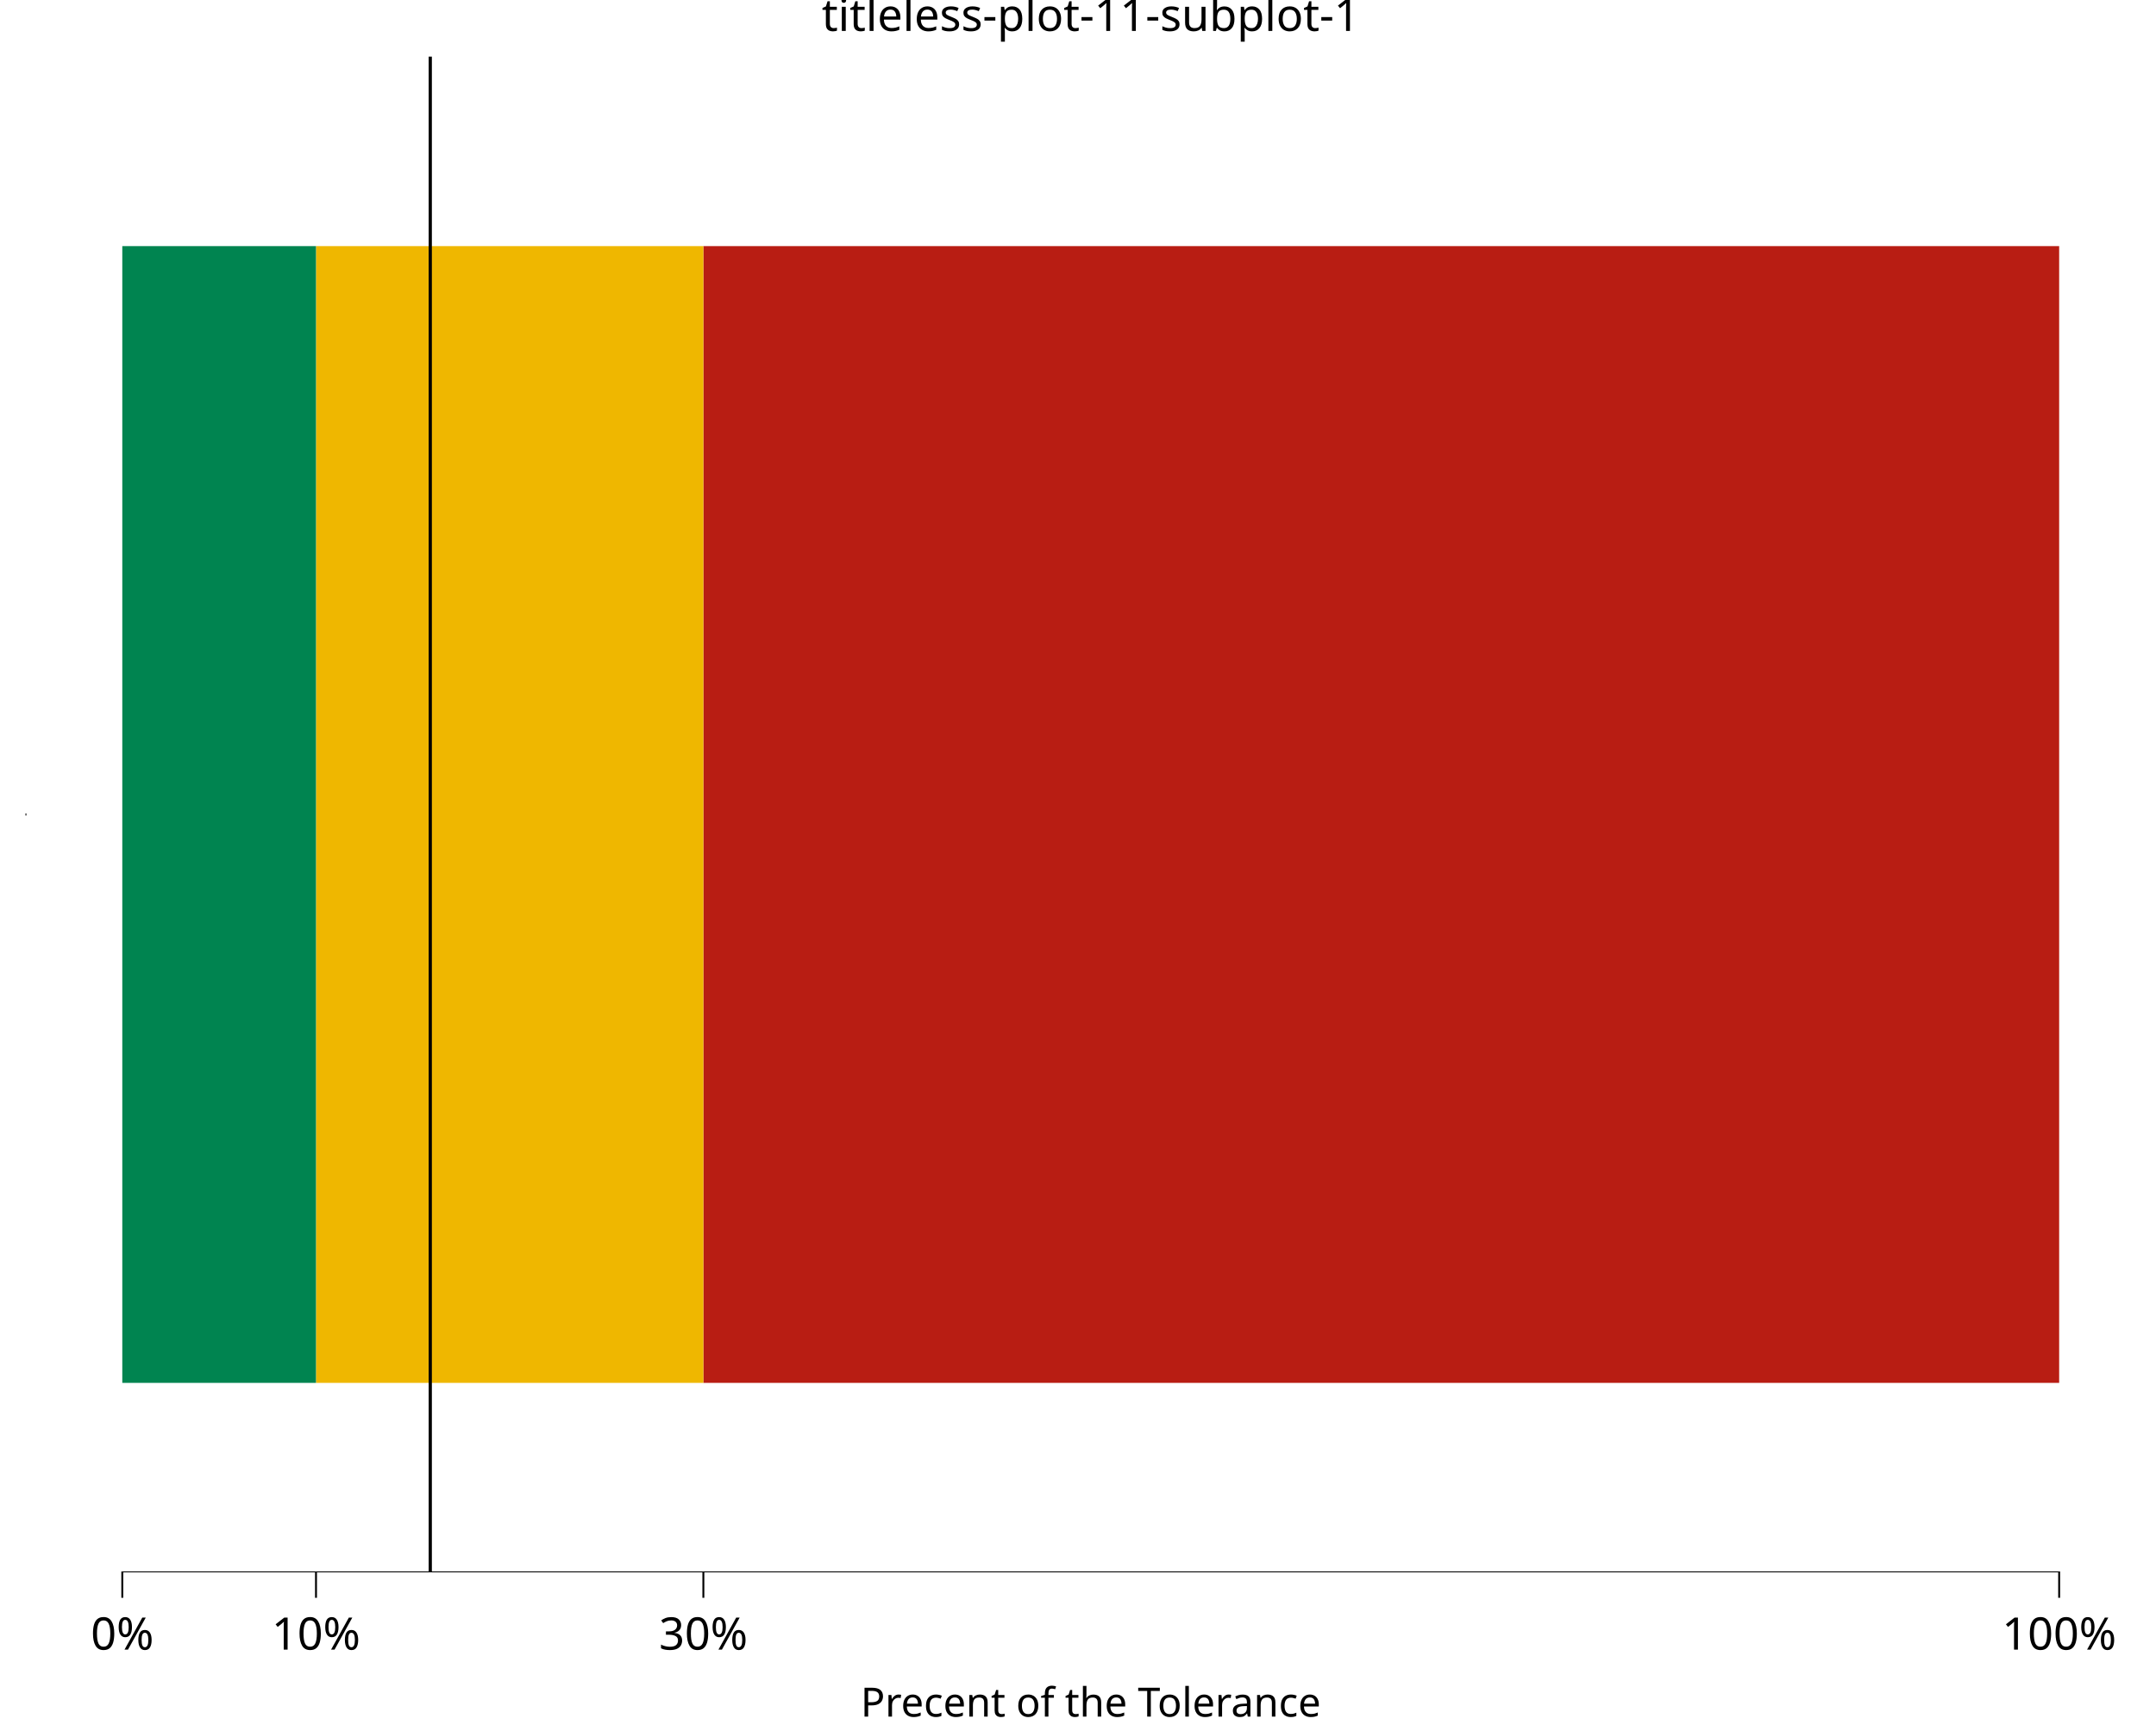
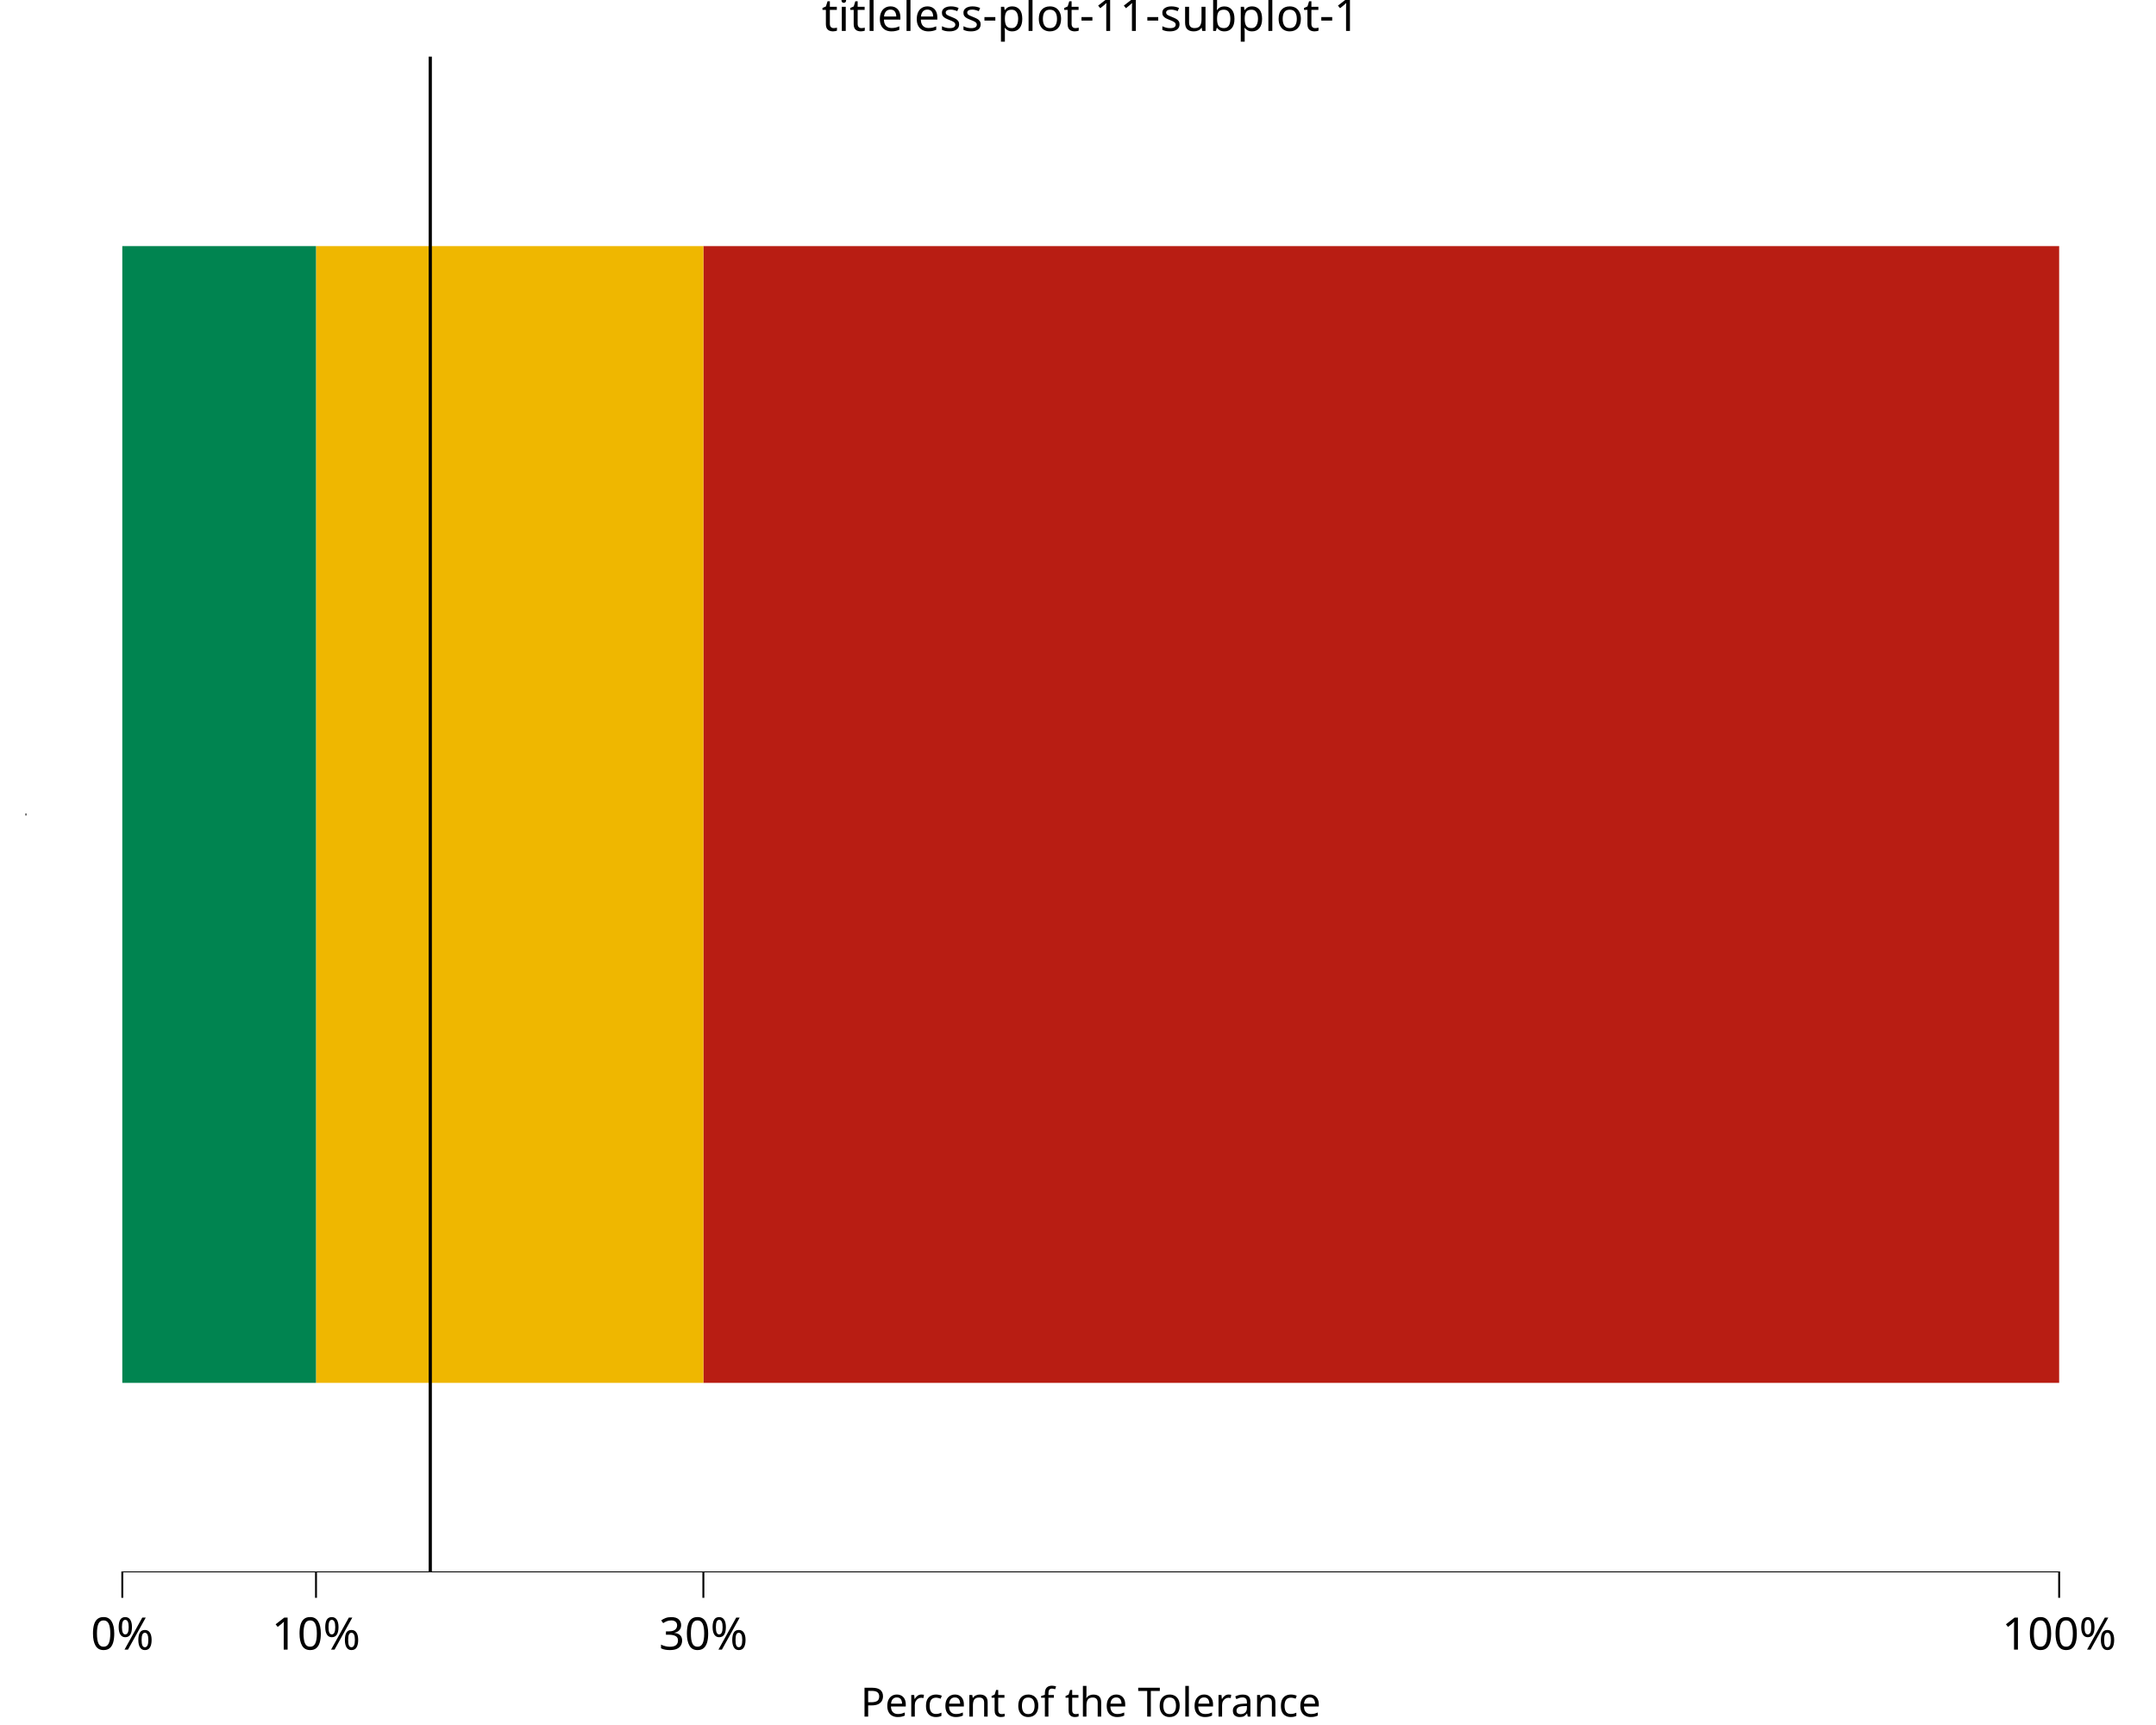
<svg xmlns="http://www.w3.org/2000/svg" class="svglite" data-engine-version="2.0" width="720.00pt" height="576.00pt" viewBox="0 0 720.00 576.00">
  <defs>
    <style type="text/css">
    .svglite line, .svglite polyline, .svglite polygon, .svglite path, .svglite rect, .svglite circle {
      fill: none;
      stroke: #000000;
      stroke-linecap: round;
      stroke-linejoin: round;
      stroke-miterlimit: 10.00;
    }
  </style>
  </defs>
  <rect width="100%" height="100%" style="stroke: none; fill: #FFFFFF;" />
  <defs>
    <clipPath id="cpMC4wMHw3MjAuMDB8MC4wMHw1NzYuMDA=">
      <rect x="0.00" y="0.00" width="720.00" height="576.00" />
    </clipPath>
  </defs>
  <g clip-path="url(#cpMC4wMHw3MjAuMDB8MC4wMHw1NzYuMDA=)">
    <rect x="0.00" y="0.00" width="720.00" height="576.00" style="stroke-width: 10.67; stroke: none;" />
  </g>
  <defs>
    <clipPath id="cpOC41MHw3MjAuMDB8MTguOTJ8NTI1LjAz">
      <rect x="8.50" y="18.92" width="711.50" height="506.11" />
    </clipPath>
  </defs>
  <g clip-path="url(#cpOC41MHw3MjAuMDB8MTguOTJ8NTI1LjAz)">
    <rect x="8.50" y="18.92" width="711.50" height="506.11" style="stroke-width: 10.67; stroke: none;" />
    <rect x="234.89" y="82.18" width="452.77" height="379.58" style="stroke-width: 1.07; stroke: none; stroke-linecap: square; stroke-linejoin: miter; fill: #B81D13;" />
    <rect x="105.53" y="82.18" width="129.36" height="379.58" style="stroke-width: 1.07; stroke: none; stroke-linecap: square; stroke-linejoin: miter; fill: #EFB700;" />
    <rect x="40.84" y="82.18" width="64.68" height="379.58" style="stroke-width: 1.07; stroke: none; stroke-linecap: square; stroke-linejoin: miter; fill: #008450;" />
    <line x1="143.69" y1="525.03" x2="143.69" y2="18.92" style="stroke-width: 1.07; stroke-linecap: butt;" />
    <line x1="40.53" y1="525.03" x2="687.98" y2="525.03" style="stroke-width: 0.64; stroke-linecap: butt;" />
    <line x1="8.50" y1="272.29" x2="8.50" y2="271.65" style="stroke-width: 0.64; stroke-linecap: butt;" />
    <rect x="8.50" y="18.92" width="711.50" height="506.11" style="stroke-width: 0.00; stroke: none;" />
  </g>
  <g clip-path="url(#cpMC4wMHw3MjAuMDB8MC4wMHw1NzYuMDA=)">
    <polyline points="8.50,525.03 8.50,18.92 " style="stroke-width: 0.00; stroke: none; stroke-linecap: butt;" />
    <polyline points="8.50,525.03 720.00,525.03 " style="stroke-width: 0.00; stroke: none; stroke-linecap: butt;" />
    <polyline points="40.84,533.53 40.84,525.03 " style="stroke-width: 0.64; stroke-linecap: butt;" />
    <polyline points="105.53,533.53 105.53,525.03 " style="stroke-width: 0.64; stroke-linecap: butt;" />
    <polyline points="234.89,533.53 234.89,525.03 " style="stroke-width: 0.64; stroke-linecap: butt;" />
    <polyline points="687.66,533.53 687.66,525.03 " style="stroke-width: 0.64; stroke-linecap: butt;" />
    <text x="40.84" y="550.83" text-anchor="middle" style="font-size: 15.00px; font-family: sans;" textLength="21.68px" lengthAdjust="spacingAndGlyphs">0%</text>
    <text x="105.53" y="550.83" text-anchor="middle" style="font-size: 15.00px; font-family: sans;" textLength="30.02px" lengthAdjust="spacingAndGlyphs">10%</text>
    <text x="234.89" y="550.83" text-anchor="middle" style="font-size: 15.00px; font-family: sans;" textLength="30.02px" lengthAdjust="spacingAndGlyphs">30%</text>
    <text x="687.66" y="550.83" text-anchor="middle" style="font-size: 15.00px; font-family: sans;" textLength="38.37px" lengthAdjust="spacingAndGlyphs">100%</text>
-     <text x="364.25" y="573.20" text-anchor="middle" style="font-size: 13.50px; font-family: sans;" textLength="147.85px" lengthAdjust="spacingAndGlyphs">Precent of the Tolerance</text>
+     <text x="364.25" y="573.20" text-anchor="middle" style="font-size: 13.50px; font-family: sans;" textLength="147.85px" lengthAdjust="spacingAndGlyphs">Percent of the Tolerance</text>
    <text x="364.25" y="10.32" text-anchor="middle" style="font-size: 15.00px; font-family: sans;" textLength="167.59px" lengthAdjust="spacingAndGlyphs">titleless-plot-11-subplot-1</text>
  </g>
</svg>
